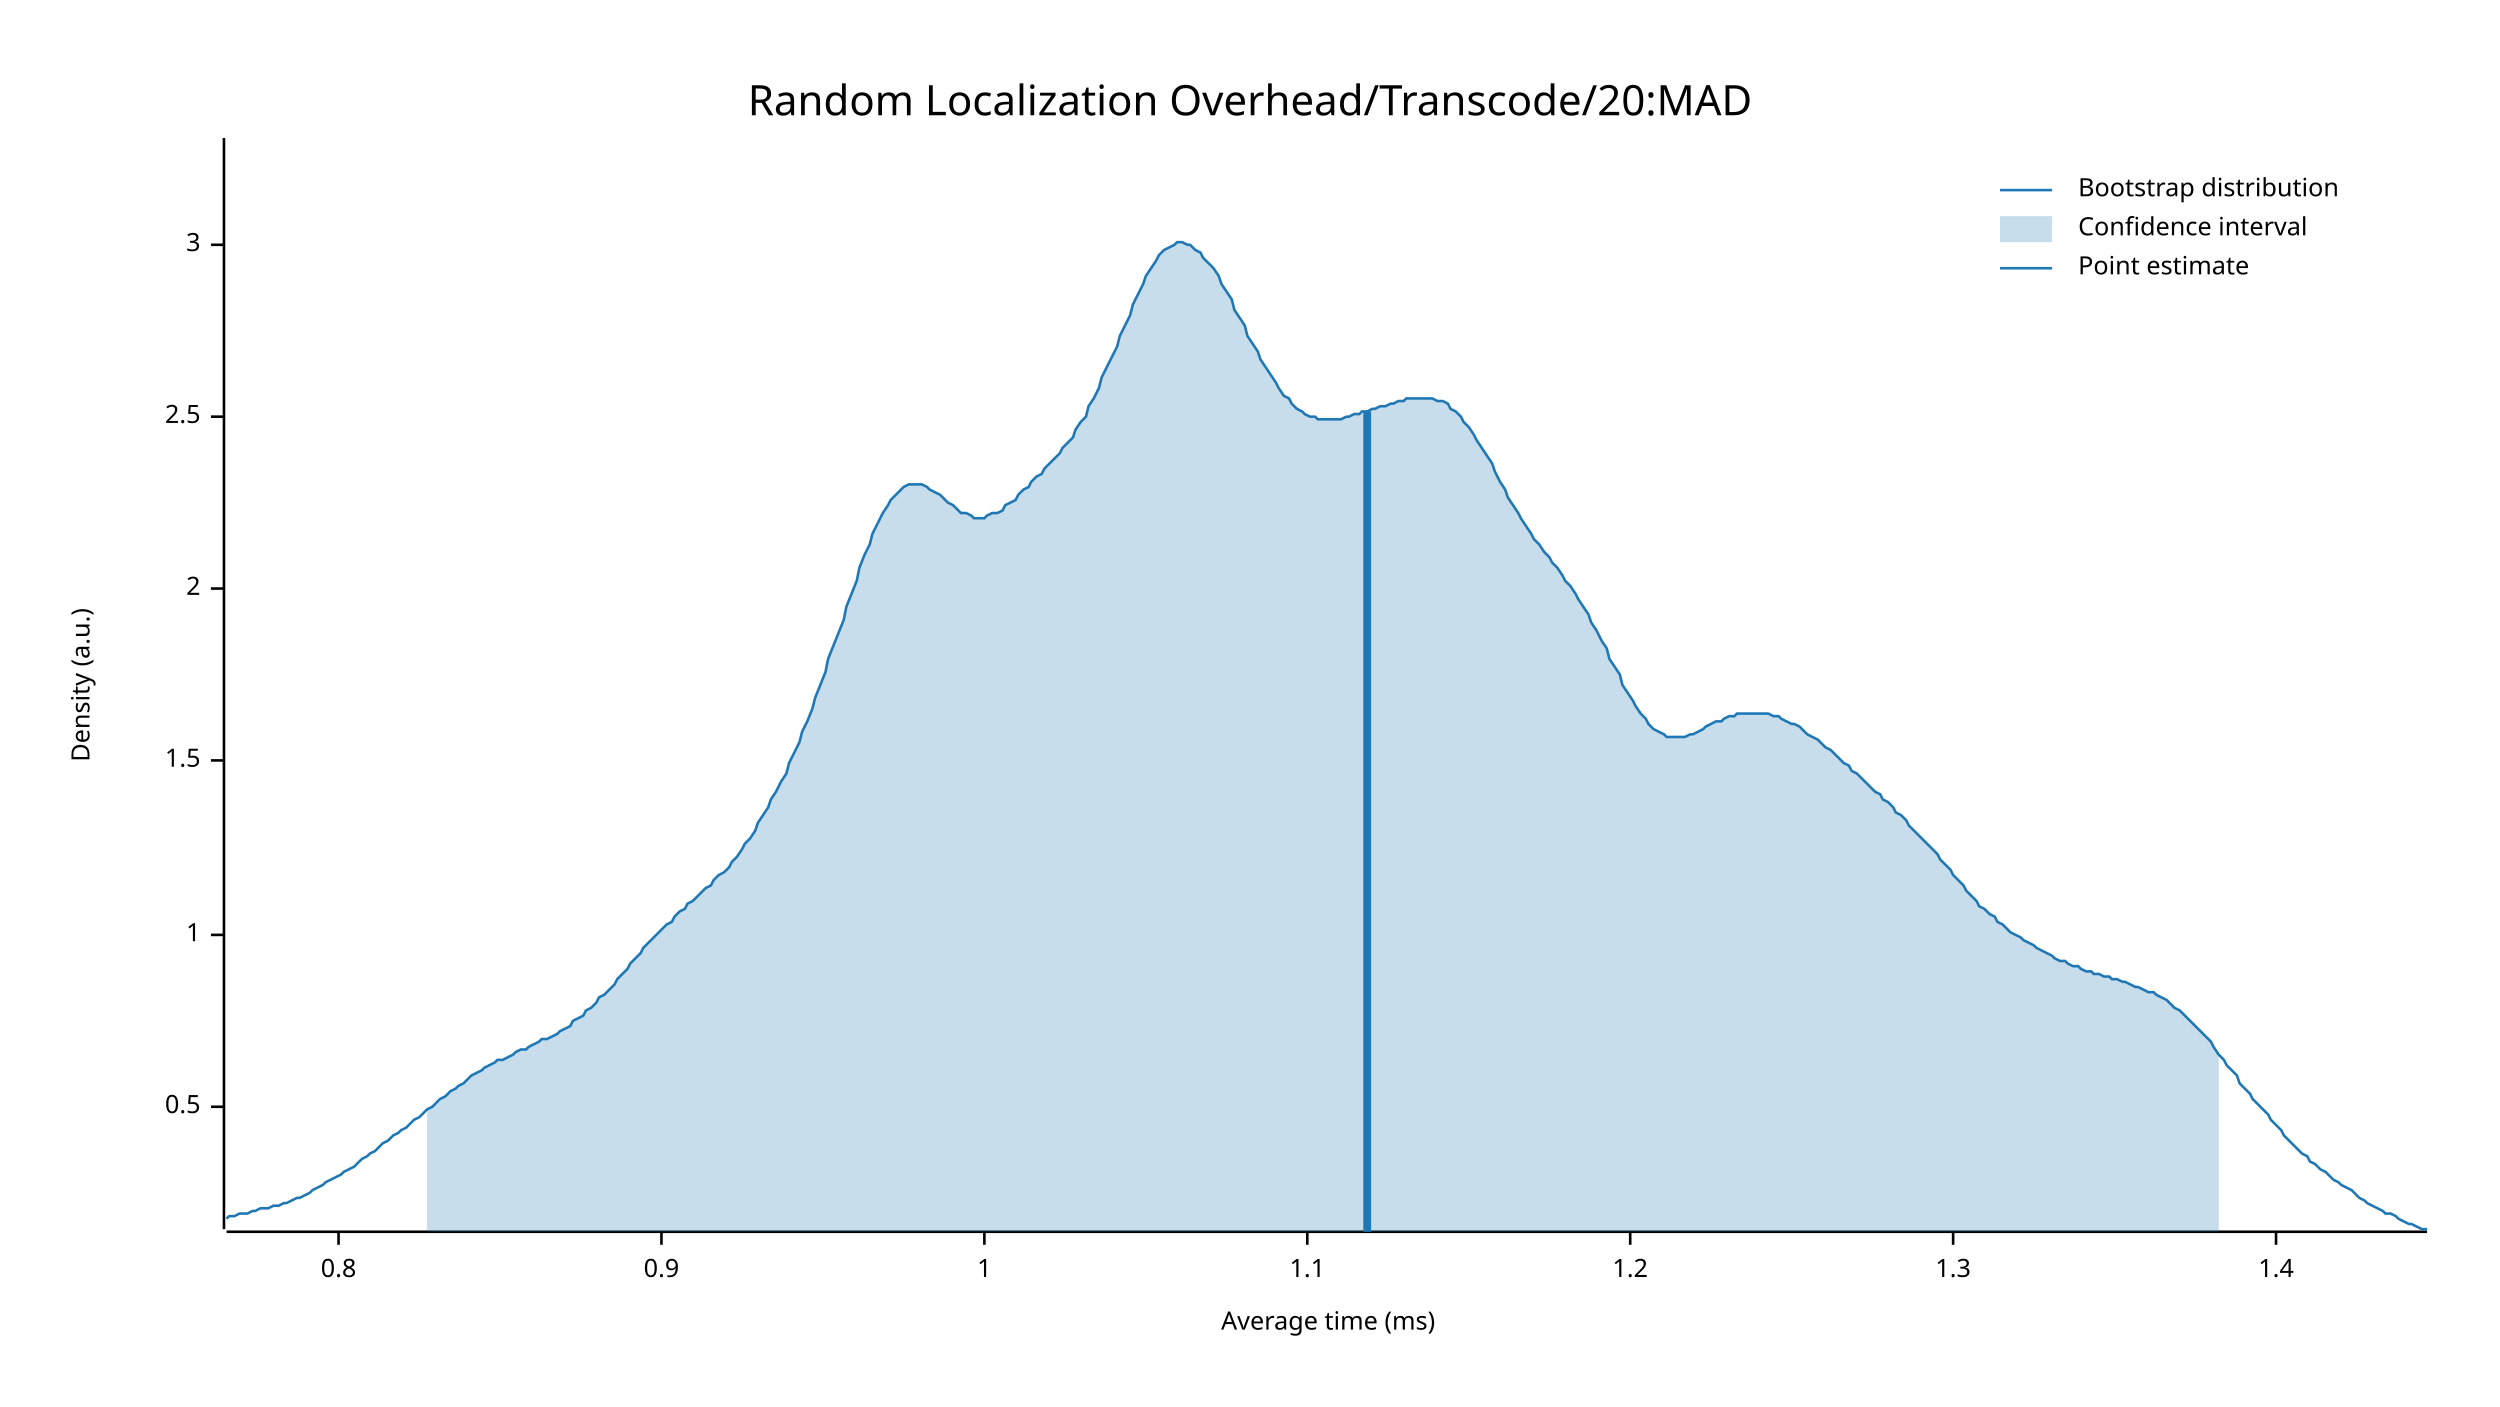
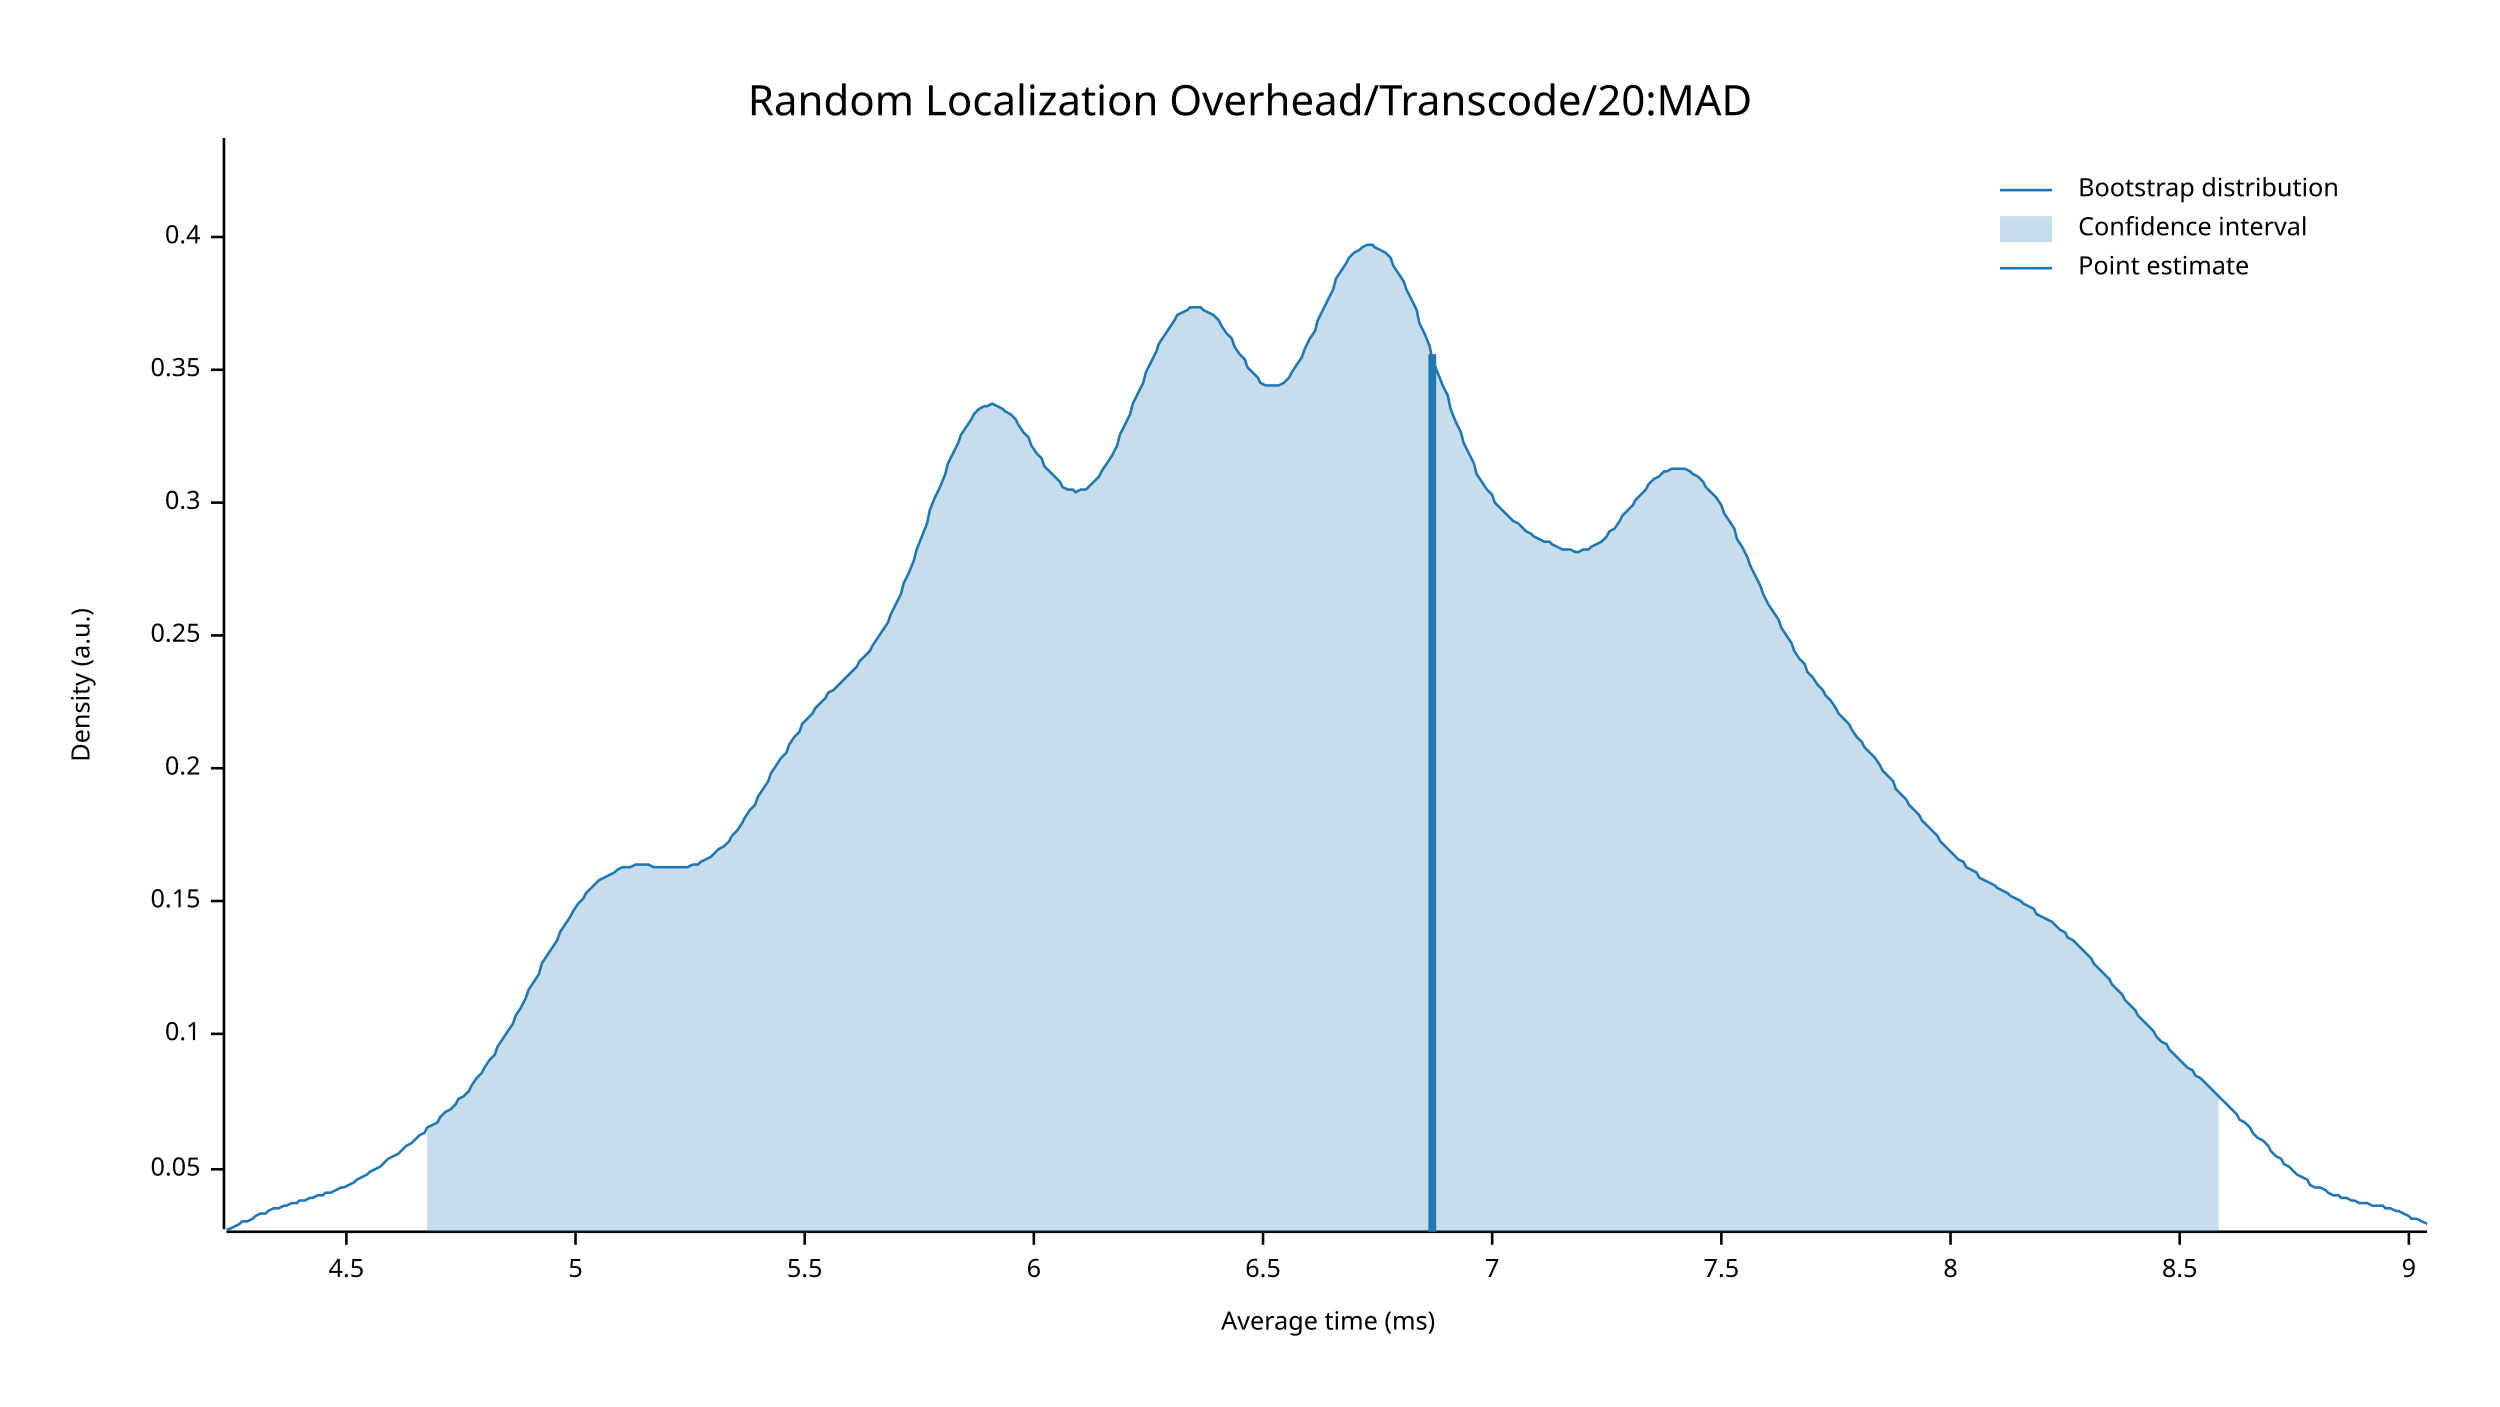
<svg xmlns="http://www.w3.org/2000/svg" width="960" height="540" viewBox="0 0 960 540">
  <text x="480" y="32" dy="0.76em" text-anchor="middle" font-family="sans-serif" font-size="16.129" opacity="1" fill="#000000">
Random Localization Overhead/Transcode/20:MAD
</text>
  <text x="27" y="263" dy="0.76em" text-anchor="middle" font-family="sans-serif" font-size="9.677" opacity="1" fill="#000000" transform="rotate(270, 27, 263)">
Density (a.u.)
</text>
  <text x="510" y="513" dy="-0.5ex" text-anchor="middle" font-family="sans-serif" font-size="9.677" opacity="1" fill="#000000">
Average time (ms)
</text>
  <polyline fill="none" opacity="1" stroke="#000000" stroke-width="1" points="86,53 86,472 " />
-   <text x="77" y="425" dy="0.5ex" text-anchor="end" font-family="sans-serif" font-size="9.677" opacity="1" fill="#000000">
- 0.5
+   <text x="77" y="449" dy="0.5ex" text-anchor="end" font-family="sans-serif" font-size="9.677" opacity="1" fill="#000000">
+ 0.05
</text>
-   <polyline fill="none" opacity="1" stroke="#000000" stroke-width="1" points="81,425 86,425 " />
-   <text x="77" y="359" dy="0.5ex" text-anchor="end" font-family="sans-serif" font-size="9.677" opacity="1" fill="#000000">
- 1
+   <polyline fill="none" opacity="1" stroke="#000000" stroke-width="1" points="81,449 86,449 " />
+   <text x="77" y="397" dy="0.5ex" text-anchor="end" font-family="sans-serif" font-size="9.677" opacity="1" fill="#000000">
+ 0.1
</text>
-   <polyline fill="none" opacity="1" stroke="#000000" stroke-width="1" points="81,359 86,359 " />
-   <text x="77" y="292" dy="0.5ex" text-anchor="end" font-family="sans-serif" font-size="9.677" opacity="1" fill="#000000">
- 1.5
+   <polyline fill="none" opacity="1" stroke="#000000" stroke-width="1" points="81,397 86,397 " />
+   <text x="77" y="346" dy="0.5ex" text-anchor="end" font-family="sans-serif" font-size="9.677" opacity="1" fill="#000000">
+ 0.15
</text>
-   <polyline fill="none" opacity="1" stroke="#000000" stroke-width="1" points="81,292 86,292 " />
-   <text x="77" y="226" dy="0.5ex" text-anchor="end" font-family="sans-serif" font-size="9.677" opacity="1" fill="#000000">
- 2
+   <polyline fill="none" opacity="1" stroke="#000000" stroke-width="1" points="81,346 86,346 " />
+   <text x="77" y="295" dy="0.5ex" text-anchor="end" font-family="sans-serif" font-size="9.677" opacity="1" fill="#000000">
+ 0.2
</text>
-   <polyline fill="none" opacity="1" stroke="#000000" stroke-width="1" points="81,226 86,226 " />
-   <text x="77" y="160" dy="0.5ex" text-anchor="end" font-family="sans-serif" font-size="9.677" opacity="1" fill="#000000">
- 2.5
+   <polyline fill="none" opacity="1" stroke="#000000" stroke-width="1" points="81,295 86,295 " />
+   <text x="77" y="244" dy="0.5ex" text-anchor="end" font-family="sans-serif" font-size="9.677" opacity="1" fill="#000000">
+ 0.25
</text>
-   <polyline fill="none" opacity="1" stroke="#000000" stroke-width="1" points="81,160 86,160 " />
-   <text x="77" y="94" dy="0.5ex" text-anchor="end" font-family="sans-serif" font-size="9.677" opacity="1" fill="#000000">
- 3
+   <polyline fill="none" opacity="1" stroke="#000000" stroke-width="1" points="81,244 86,244 " />
+   <text x="77" y="193" dy="0.5ex" text-anchor="end" font-family="sans-serif" font-size="9.677" opacity="1" fill="#000000">
+ 0.3
</text>
-   <polyline fill="none" opacity="1" stroke="#000000" stroke-width="1" points="81,94 86,94 " />
+   <polyline fill="none" opacity="1" stroke="#000000" stroke-width="1" points="81,193 86,193 " />
+   <text x="77" y="142" dy="0.5ex" text-anchor="end" font-family="sans-serif" font-size="9.677" opacity="1" fill="#000000">
+ 0.35
+ </text>
+   <polyline fill="none" opacity="1" stroke="#000000" stroke-width="1" points="81,142 86,142 " />
+   <text x="77" y="91" dy="0.5ex" text-anchor="end" font-family="sans-serif" font-size="9.677" opacity="1" fill="#000000">
+ 0.4
+ </text>
+   <polyline fill="none" opacity="1" stroke="#000000" stroke-width="1" points="81,91 86,91 " />
  <polyline fill="none" opacity="1" stroke="#000000" stroke-width="1" points="87,473 932,473 " />
-   <text x="130" y="483" dy="0.76em" text-anchor="middle" font-family="sans-serif" font-size="9.677" opacity="1" fill="#000000">
- 0.8
+   <text x="133" y="483" dy="0.76em" text-anchor="middle" font-family="sans-serif" font-size="9.677" opacity="1" fill="#000000">
+ 4.5
</text>
-   <polyline fill="none" opacity="1" stroke="#000000" stroke-width="1" points="130,473 130,478 " />
-   <text x="254" y="483" dy="0.76em" text-anchor="middle" font-family="sans-serif" font-size="9.677" opacity="1" fill="#000000">
- 0.9
+   <polyline fill="none" opacity="1" stroke="#000000" stroke-width="1" points="133,473 133,478 " />
+   <text x="221" y="483" dy="0.76em" text-anchor="middle" font-family="sans-serif" font-size="9.677" opacity="1" fill="#000000">
+ 5
</text>
-   <polyline fill="none" opacity="1" stroke="#000000" stroke-width="1" points="254,473 254,478 " />
-   <text x="378" y="483" dy="0.76em" text-anchor="middle" font-family="sans-serif" font-size="9.677" opacity="1" fill="#000000">
- 1
+   <polyline fill="none" opacity="1" stroke="#000000" stroke-width="1" points="221,473 221,478 " />
+   <text x="309" y="483" dy="0.76em" text-anchor="middle" font-family="sans-serif" font-size="9.677" opacity="1" fill="#000000">
+ 5.5
</text>
-   <polyline fill="none" opacity="1" stroke="#000000" stroke-width="1" points="378,473 378,478 " />
-   <text x="502" y="483" dy="0.76em" text-anchor="middle" font-family="sans-serif" font-size="9.677" opacity="1" fill="#000000">
- 1.1
+   <polyline fill="none" opacity="1" stroke="#000000" stroke-width="1" points="309,473 309,478 " />
+   <text x="397" y="483" dy="0.76em" text-anchor="middle" font-family="sans-serif" font-size="9.677" opacity="1" fill="#000000">
+ 6
</text>
-   <polyline fill="none" opacity="1" stroke="#000000" stroke-width="1" points="502,473 502,478 " />
-   <text x="626" y="483" dy="0.76em" text-anchor="middle" font-family="sans-serif" font-size="9.677" opacity="1" fill="#000000">
- 1.2
+   <polyline fill="none" opacity="1" stroke="#000000" stroke-width="1" points="397,473 397,478 " />
+   <text x="485" y="483" dy="0.76em" text-anchor="middle" font-family="sans-serif" font-size="9.677" opacity="1" fill="#000000">
+ 6.5
</text>
-   <polyline fill="none" opacity="1" stroke="#000000" stroke-width="1" points="626,473 626,478 " />
-   <text x="750" y="483" dy="0.76em" text-anchor="middle" font-family="sans-serif" font-size="9.677" opacity="1" fill="#000000">
- 1.3
+   <polyline fill="none" opacity="1" stroke="#000000" stroke-width="1" points="485,473 485,478 " />
+   <text x="573" y="483" dy="0.76em" text-anchor="middle" font-family="sans-serif" font-size="9.677" opacity="1" fill="#000000">
+ 7
</text>
-   <polyline fill="none" opacity="1" stroke="#000000" stroke-width="1" points="750,473 750,478 " />
-   <text x="874" y="483" dy="0.76em" text-anchor="middle" font-family="sans-serif" font-size="9.677" opacity="1" fill="#000000">
- 1.4
+   <polyline fill="none" opacity="1" stroke="#000000" stroke-width="1" points="573,473 573,478 " />
+   <text x="661" y="483" dy="0.76em" text-anchor="middle" font-family="sans-serif" font-size="9.677" opacity="1" fill="#000000">
+ 7.5
</text>
-   <polyline fill="none" opacity="1" stroke="#000000" stroke-width="1" points="874,473 874,478 " />
-   <polyline fill="none" opacity="1" stroke="#1F78B4" stroke-width="1" points="87,468 88,467 90,467 92,466 93,466 95,466 97,465 98,465 100,464 102,464 103,464 105,463 107,463 109,462 110,462 112,461 114,460 115,460 117,459 119,458 120,457 122,456 124,455 125,454 127,453 129,452 131,451 132,450 134,449 136,448 137,447 139,445 141,444 142,443 144,442 146,440 147,439 149,438 151,436 153,435 154,434 156,433 158,431 159,430 161,429 163,427 164,426 166,425 168,423 169,422 171,421 173,419 175,418 176,417 178,416 180,414 181,413 183,412 185,411 186,410 188,409 190,408 191,407 193,407 195,406 197,405 198,404 200,403 202,403 203,402 205,401 207,400 208,399 210,399 212,398 214,397 215,396 217,395 219,394 220,392 222,391 224,390 225,388 227,387 229,385 230,383 232,382 234,380 236,378 237,376 239,374 241,372 242,370 244,368 246,366 247,364 249,362 251,360 252,359 254,357 256,355 258,354 259,352 261,350 263,349 264,347 266,346 268,344 269,343 271,341 273,340 274,338 276,336 278,335 280,333 281,331 283,329 285,326 286,324 288,322 290,319 291,316 293,313 295,310 296,307 298,304 300,300 302,297 303,293 305,289 307,285 308,281 310,277 312,272 313,268 315,263 317,258 318,253 320,248 322,243 324,238 325,233 327,228 329,223 330,218 332,213 334,209 335,205 337,201 339,197 341,194 342,192 344,190 346,188 347,187 349,186 351,186 352,186 354,186 356,187 357,188 359,189 361,190 363,192 364,193 366,194 368,196 369,197 371,197 373,198 374,199 376,199 378,199 379,198 381,197 383,197 385,196 386,194 388,193 390,192 391,190 393,188 395,187 396,185 398,183 400,182 401,180 403,178 405,176 407,174 408,172 410,170 412,168 413,165 415,162 417,160 418,156 420,153 422,149 423,145 425,141 427,137 429,133 430,129 432,125 434,121 435,117 437,113 439,109 440,106 442,103 444,100 445,98 447,96 449,95 451,94 452,93 454,93 456,94 457,94 459,96 461,97 462,99 464,101 466,103 468,106 469,109 471,112 473,115 474,119 476,122 478,125 479,129 481,132 483,135 484,138 486,141 488,144 490,147 491,149 493,152 495,153 496,155 498,157 500,158 501,159 503,160 505,160 506,161 508,161 510,161 512,161 513,161 515,161 517,160 518,160 520,159 522,159 523,158 525,158 527,157 528,157 530,156 532,156 534,155 535,155 537,154 539,154 540,153 542,153 544,153 545,153 547,153 549,153 550,153 552,154 554,154 556,155 557,157 559,158 561,160 562,162 564,164 566,167 567,169 569,172 571,175 573,178 574,181 576,185 578,188 579,191 581,194 583,197 584,199 586,202 588,205 589,207 591,209 593,212 595,214 596,216 598,218 600,221 601,223 603,225 605,228 606,230 608,233 610,236 611,239 613,242 615,246 617,249 618,253 620,256 622,259 623,263 625,266 627,269 628,271 630,274 632,276 633,278 635,280 637,281 639,282 640,283 642,283 644,283 645,283 647,283 649,282 650,282 652,281 654,280 655,279 657,278 659,277 661,277 662,276 664,275 666,275 667,274 669,274 671,274 672,274 674,274 676,274 677,274 679,274 681,275 683,275 684,276 686,277 688,278 689,278 691,279 693,281 694,282 696,283 698,284 700,286 701,287 703,288 705,290 706,291 708,293 710,294 711,296 713,297 715,299 716,300 718,302 720,304 722,305 723,307 725,308 727,310 728,312 730,313 732,315 733,317 735,319 737,321 738,322 740,324 742,326 744,328 745,330 747,332 749,334 750,336 752,338 754,340 755,342 757,344 759,346 760,348 762,349 764,351 766,352 767,354 769,355 771,357 772,358 774,359 776,360 777,361 779,362 781,363 782,364 784,365 786,366 788,367 789,368 791,369 793,369 794,370 796,371 798,371 799,372 801,373 803,373 804,374 806,374 808,375 810,375 811,376 813,376 815,377 816,377 818,378 820,379 821,379 823,380 825,381 827,381 828,382 830,383 832,384 833,385 835,387 837,388 838,389 840,391 842,393 843,394 845,396 847,398 849,400 850,402 852,405 854,407 855,409 857,411 859,413 860,416 862,418 864,420 865,422 867,424 869,426 871,428 872,430 874,432 876,434 877,436 879,438 881,440 882,441 884,443 886,444 887,446 889,447 891,449 893,450 894,451 896,453 898,454 899,455 901,456 903,457 904,458 906,460 908,461 909,462 911,463 913,464 915,465 916,466 918,466 920,467 921,468 923,469 925,470 926,470 928,471 930,472 932,472 " />
-   <polygon opacity="0.25" fill="#1F78B4" points="164,426 166,425 168,423 169,422 171,421 173,419 175,418 176,417 178,416 180,414 181,413 183,412 185,411 186,410 188,409 190,408 191,407 193,407 195,406 197,405 198,404 200,403 202,403 203,402 205,401 207,400 208,399 210,399 212,398 214,397 215,396 217,395 219,394 220,392 222,391 224,390 225,388 227,387 229,385 230,383 232,382 234,380 236,378 237,376 239,374 241,372 242,370 244,368 246,366 247,364 249,362 251,360 252,359 254,357 256,355 258,354 259,352 261,350 263,349 264,347 266,346 268,344 269,343 271,341 273,340 274,338 276,336 278,335 280,333 281,331 283,329 285,326 286,324 288,322 290,319 291,316 293,313 295,310 296,307 298,304 300,300 302,297 303,293 305,289 307,285 308,281 310,277 312,272 313,268 315,263 317,258 318,253 320,248 322,243 324,238 325,233 327,228 329,223 330,218 332,213 334,209 335,205 337,201 339,197 341,194 342,192 344,190 346,188 347,187 349,186 351,186 352,186 354,186 356,187 357,188 359,189 361,190 363,192 364,193 366,194 368,196 369,197 371,197 373,198 374,199 376,199 378,199 379,198 381,197 383,197 385,196 386,194 388,193 390,192 391,190 393,188 395,187 396,185 398,183 400,182 401,180 403,178 405,176 407,174 408,172 410,170 412,168 413,165 415,162 417,160 418,156 420,153 422,149 423,145 425,141 427,137 429,133 430,129 432,125 434,121 435,117 437,113 439,109 440,106 442,103 444,100 445,98 447,96 449,95 451,94 452,93 454,93 456,94 457,94 459,96 461,97 462,99 464,101 466,103 468,106 469,109 471,112 473,115 474,119 476,122 478,125 479,129 481,132 483,135 484,138 486,141 488,144 490,147 491,149 493,152 495,153 496,155 498,157 500,158 501,159 503,160 505,160 506,161 508,161 510,161 512,161 513,161 515,161 517,160 518,160 520,159 522,159 523,158 525,158 527,157 528,157 530,156 532,156 534,155 535,155 537,154 539,154 540,153 542,153 544,153 545,153 547,153 549,153 550,153 552,154 554,154 556,155 557,157 559,158 561,160 562,162 564,164 566,167 567,169 569,172 571,175 573,178 574,181 576,185 578,188 579,191 581,194 583,197 584,199 586,202 588,205 589,207 591,209 593,212 595,214 596,216 598,218 600,221 601,223 603,225 605,228 606,230 608,233 610,236 611,239 613,242 615,246 617,249 618,253 620,256 622,259 623,263 625,266 627,269 628,271 630,274 632,276 633,278 635,280 637,281 639,282 640,283 642,283 644,283 645,283 647,283 649,282 650,282 652,281 654,280 655,279 657,278 659,277 661,277 662,276 664,275 666,275 667,274 669,274 671,274 672,274 674,274 676,274 677,274 679,274 681,275 683,275 684,276 686,277 688,278 689,278 691,279 693,281 694,282 696,283 698,284 700,286 701,287 703,288 705,290 706,291 708,293 710,294 711,296 713,297 715,299 716,300 718,302 720,304 722,305 723,307 725,308 727,310 728,312 730,313 732,315 733,317 735,319 737,321 738,322 740,324 742,326 744,328 745,330 747,332 749,334 750,336 752,338 754,340 755,342 757,344 759,346 760,348 762,349 764,351 766,352 767,354 769,355 771,357 772,358 774,359 776,360 777,361 779,362 781,363 782,364 784,365 786,366 788,367 789,368 791,369 793,369 794,370 796,371 798,371 799,372 801,373 803,373 804,374 806,374 808,375 810,375 811,376 813,376 815,377 816,377 818,378 820,379 821,379 823,380 825,381 827,381 828,382 830,383 832,384 833,385 835,387 837,388 838,389 840,391 842,393 843,394 845,396 847,398 849,400 850,402 852,405 852,473 164,473 " />
-   <polyline fill="none" opacity="1" stroke="#1F78B4" stroke-width="3" points="525,473 525,158 " />
+   <polyline fill="none" opacity="1" stroke="#000000" stroke-width="1" points="661,473 661,478 " />
+   <text x="749" y="483" dy="0.76em" text-anchor="middle" font-family="sans-serif" font-size="9.677" opacity="1" fill="#000000">
+ 8
+ </text>
+   <polyline fill="none" opacity="1" stroke="#000000" stroke-width="1" points="749,473 749,478 " />
+   <text x="837" y="483" dy="0.76em" text-anchor="middle" font-family="sans-serif" font-size="9.677" opacity="1" fill="#000000">
+ 8.5
+ </text>
+   <polyline fill="none" opacity="1" stroke="#000000" stroke-width="1" points="837,473 837,478 " />
+   <text x="925" y="483" dy="0.76em" text-anchor="middle" font-family="sans-serif" font-size="9.677" opacity="1" fill="#000000">
+ 9
+ </text>
+   <polyline fill="none" opacity="1" stroke="#000000" stroke-width="1" points="925,473 925,478 " />
+   <polyline fill="none" opacity="1" stroke="#1F78B4" stroke-width="1" points="87,472 88,472 90,471 92,470 93,469 95,469 97,468 98,467 100,466 102,466 103,465 105,464 107,464 109,463 110,463 112,462 114,462 115,461 117,461 119,460 120,460 122,459 124,459 125,458 127,458 129,457 131,456 132,456 134,455 136,454 137,453 139,452 141,451 142,450 144,449 146,448 147,447 149,445 151,444 153,443 154,442 156,440 158,439 159,438 161,436 163,435 164,433 166,432 168,431 169,429 171,427 173,426 175,424 176,422 178,421 180,419 181,417 183,414 185,412 186,410 188,407 190,405 191,402 193,399 195,396 197,393 198,390 200,387 202,383 203,380 205,377 207,374 208,370 210,367 212,364 214,361 215,358 217,355 219,352 220,350 222,347 224,345 225,343 227,341 229,339 230,338 232,337 234,336 236,335 237,334 239,333 241,333 242,333 244,332 246,332 247,332 249,332 251,333 252,333 254,333 256,333 258,333 259,333 261,333 263,333 264,333 266,332 268,332 269,331 271,330 273,329 274,328 276,326 278,325 280,323 281,321 283,319 285,316 286,314 288,311 290,309 291,306 293,303 295,300 296,297 298,294 300,291 302,289 303,286 305,283 307,281 308,278 310,276 312,274 313,272 315,270 317,268 318,266 320,265 322,263 324,261 325,260 327,258 329,256 330,254 332,252 334,250 335,248 337,245 339,242 341,239 342,236 344,232 346,228 347,224 349,220 351,215 352,211 354,206 356,201 357,196 359,191 361,187 363,182 364,178 366,174 368,170 369,167 371,164 373,161 374,159 376,157 378,156 379,156 381,155 383,156 385,157 386,158 388,159 390,161 391,163 393,166 395,168 396,171 398,174 400,176 401,179 403,181 405,183 407,185 408,187 410,188 412,188 413,189 415,188 417,188 418,187 420,185 422,183 423,181 425,178 427,175 429,171 430,167 432,163 434,159 435,155 437,151 439,147 440,143 442,139 444,135 445,132 447,129 449,126 451,123 452,121 454,120 456,119 457,118 459,118 461,118 462,119 464,120 466,121 468,123 469,125 471,128 473,130 474,133 476,136 478,138 479,141 481,143 483,145 484,147 486,148 488,148 490,148 491,148 493,147 495,145 496,143 498,140 500,137 501,134 503,130 505,127 506,123 508,119 510,115 512,111 513,107 515,104 517,101 518,99 520,97 522,96 523,95 525,94 527,94 528,95 530,96 532,97 534,99 535,102 537,105 539,108 540,111 542,115 544,119 545,124 547,128 549,133 550,138 552,143 554,148 556,152 557,157 559,162 561,166 562,170 564,174 566,178 567,182 569,185 571,188 573,190 574,193 576,195 578,197 579,198 581,200 583,201 584,202 586,204 588,205 589,206 591,207 593,208 595,208 596,209 598,210 600,211 601,211 603,211 605,212 606,212 608,211 610,211 611,210 613,209 615,208 617,206 618,204 620,203 622,200 623,198 625,196 627,194 628,192 630,190 632,188 633,186 635,184 637,183 639,181 640,181 642,180 644,180 645,180 647,180 649,181 650,182 652,183 654,185 655,187 657,189 659,191 661,194 662,197 664,200 666,203 667,207 669,210 671,214 672,217 674,221 676,225 677,228 679,232 681,235 683,238 684,241 686,244 688,247 689,250 691,253 693,255 694,258 696,260 698,263 700,265 701,267 703,269 705,272 706,274 708,276 710,278 711,280 713,283 715,285 716,287 718,289 720,291 722,294 723,296 725,298 727,300 728,303 730,305 732,307 733,309 735,311 737,313 738,315 740,317 742,319 744,321 745,323 747,325 749,327 750,328 752,330 754,331 755,333 757,334 759,335 760,337 762,338 764,339 766,340 767,341 769,342 771,343 772,344 774,345 776,346 777,347 779,348 781,349 782,351 784,352 786,353 788,354 789,355 791,357 793,358 794,360 796,361 798,363 799,364 801,366 803,368 804,370 806,372 808,374 810,376 811,378 813,380 815,382 816,384 818,386 820,388 821,390 823,392 825,394 827,396 828,398 830,400 832,401 833,403 835,405 837,407 838,408 840,410 842,411 843,413 845,414 847,416 849,418 850,419 852,421 854,423 855,424 857,426 859,428 860,430 862,431 864,433 865,435 867,437 869,438 871,440 872,442 874,444 876,445 877,447 879,448 881,450 882,451 884,452 886,453 887,455 889,456 891,456 893,457 894,458 896,459 898,459 899,460 901,460 903,461 904,461 906,462 908,462 909,462 911,463 913,463 915,463 916,464 918,464 920,465 921,465 923,466 925,467 926,468 928,468 930,469 932,470 " />
+   <polygon opacity="0.25" fill="#1F78B4" points="164,433 166,432 168,431 169,429 171,427 173,426 175,424 176,422 178,421 180,419 181,417 183,414 185,412 186,410 188,407 190,405 191,402 193,399 195,396 197,393 198,390 200,387 202,383 203,380 205,377 207,374 208,370 210,367 212,364 214,361 215,358 217,355 219,352 220,350 222,347 224,345 225,343 227,341 229,339 230,338 232,337 234,336 236,335 237,334 239,333 241,333 242,333 244,332 246,332 247,332 249,332 251,333 252,333 254,333 256,333 258,333 259,333 261,333 263,333 264,333 266,332 268,332 269,331 271,330 273,329 274,328 276,326 278,325 280,323 281,321 283,319 285,316 286,314 288,311 290,309 291,306 293,303 295,300 296,297 298,294 300,291 302,289 303,286 305,283 307,281 308,278 310,276 312,274 313,272 315,270 317,268 318,266 320,265 322,263 324,261 325,260 327,258 329,256 330,254 332,252 334,250 335,248 337,245 339,242 341,239 342,236 344,232 346,228 347,224 349,220 351,215 352,211 354,206 356,201 357,196 359,191 361,187 363,182 364,178 366,174 368,170 369,167 371,164 373,161 374,159 376,157 378,156 379,156 381,155 383,156 385,157 386,158 388,159 390,161 391,163 393,166 395,168 396,171 398,174 400,176 401,179 403,181 405,183 407,185 408,187 410,188 412,188 413,189 415,188 417,188 418,187 420,185 422,183 423,181 425,178 427,175 429,171 430,167 432,163 434,159 435,155 437,151 439,147 440,143 442,139 444,135 445,132 447,129 449,126 451,123 452,121 454,120 456,119 457,118 459,118 461,118 462,119 464,120 466,121 468,123 469,125 471,128 473,130 474,133 476,136 478,138 479,141 481,143 483,145 484,147 486,148 488,148 490,148 491,148 493,147 495,145 496,143 498,140 500,137 501,134 503,130 505,127 506,123 508,119 510,115 512,111 513,107 515,104 517,101 518,99 520,97 522,96 523,95 525,94 527,94 528,95 530,96 532,97 534,99 535,102 537,105 539,108 540,111 542,115 544,119 545,124 547,128 549,133 550,138 552,143 554,148 556,152 557,157 559,162 561,166 562,170 564,174 566,178 567,182 569,185 571,188 573,190 574,193 576,195 578,197 579,198 581,200 583,201 584,202 586,204 588,205 589,206 591,207 593,208 595,208 596,209 598,210 600,211 601,211 603,211 605,212 606,212 608,211 610,211 611,210 613,209 615,208 617,206 618,204 620,203 622,200 623,198 625,196 627,194 628,192 630,190 632,188 633,186 635,184 637,183 639,181 640,181 642,180 644,180 645,180 647,180 649,181 650,182 652,183 654,185 655,187 657,189 659,191 661,194 662,197 664,200 666,203 667,207 669,210 671,214 672,217 674,221 676,225 677,228 679,232 681,235 683,238 684,241 686,244 688,247 689,250 691,253 693,255 694,258 696,260 698,263 700,265 701,267 703,269 705,272 706,274 708,276 710,278 711,280 713,283 715,285 716,287 718,289 720,291 722,294 723,296 725,298 727,300 728,303 730,305 732,307 733,309 735,311 737,313 738,315 740,317 742,319 744,321 745,323 747,325 749,327 750,328 752,330 754,331 755,333 757,334 759,335 760,337 762,338 764,339 766,340 767,341 769,342 771,343 772,344 774,345 776,346 777,347 779,348 781,349 782,351 784,352 786,353 788,354 789,355 791,357 793,358 794,360 796,361 798,363 799,364 801,366 803,368 804,370 806,372 808,374 810,376 811,378 813,380 815,382 816,384 818,386 820,388 821,390 823,392 825,394 827,396 828,398 830,400 832,401 833,403 835,405 837,407 838,408 840,410 842,411 843,413 845,414 847,416 849,418 850,419 852,421 852,473 164,473 " />
+   <polyline fill="none" opacity="1" stroke="#1F78B4" stroke-width="3" points="550,473 550,136 " />
  <text x="798" y="68" dy="0.76em" text-anchor="start" font-family="sans-serif" font-size="9.677" opacity="1" fill="#000000">
Bootstrap distribution
</text>
  <text x="798" y="83" dy="0.76em" text-anchor="start" font-family="sans-serif" font-size="9.677" opacity="1" fill="#000000">
Confidence interval
</text>
  <text x="798" y="98" dy="0.76em" text-anchor="start" font-family="sans-serif" font-size="9.677" opacity="1" fill="#000000">
Point estimate
</text>
  <polyline fill="none" opacity="1" stroke="#1F78B4" stroke-width="1" points="768,73 788,73 " />
  <rect x="768" y="83" width="20" height="10" opacity="0.25" fill="#1F78B4" stroke="none" />
  <polyline fill="none" opacity="1" stroke="#1F78B4" stroke-width="1" points="768,103 788,103 " />
</svg>
